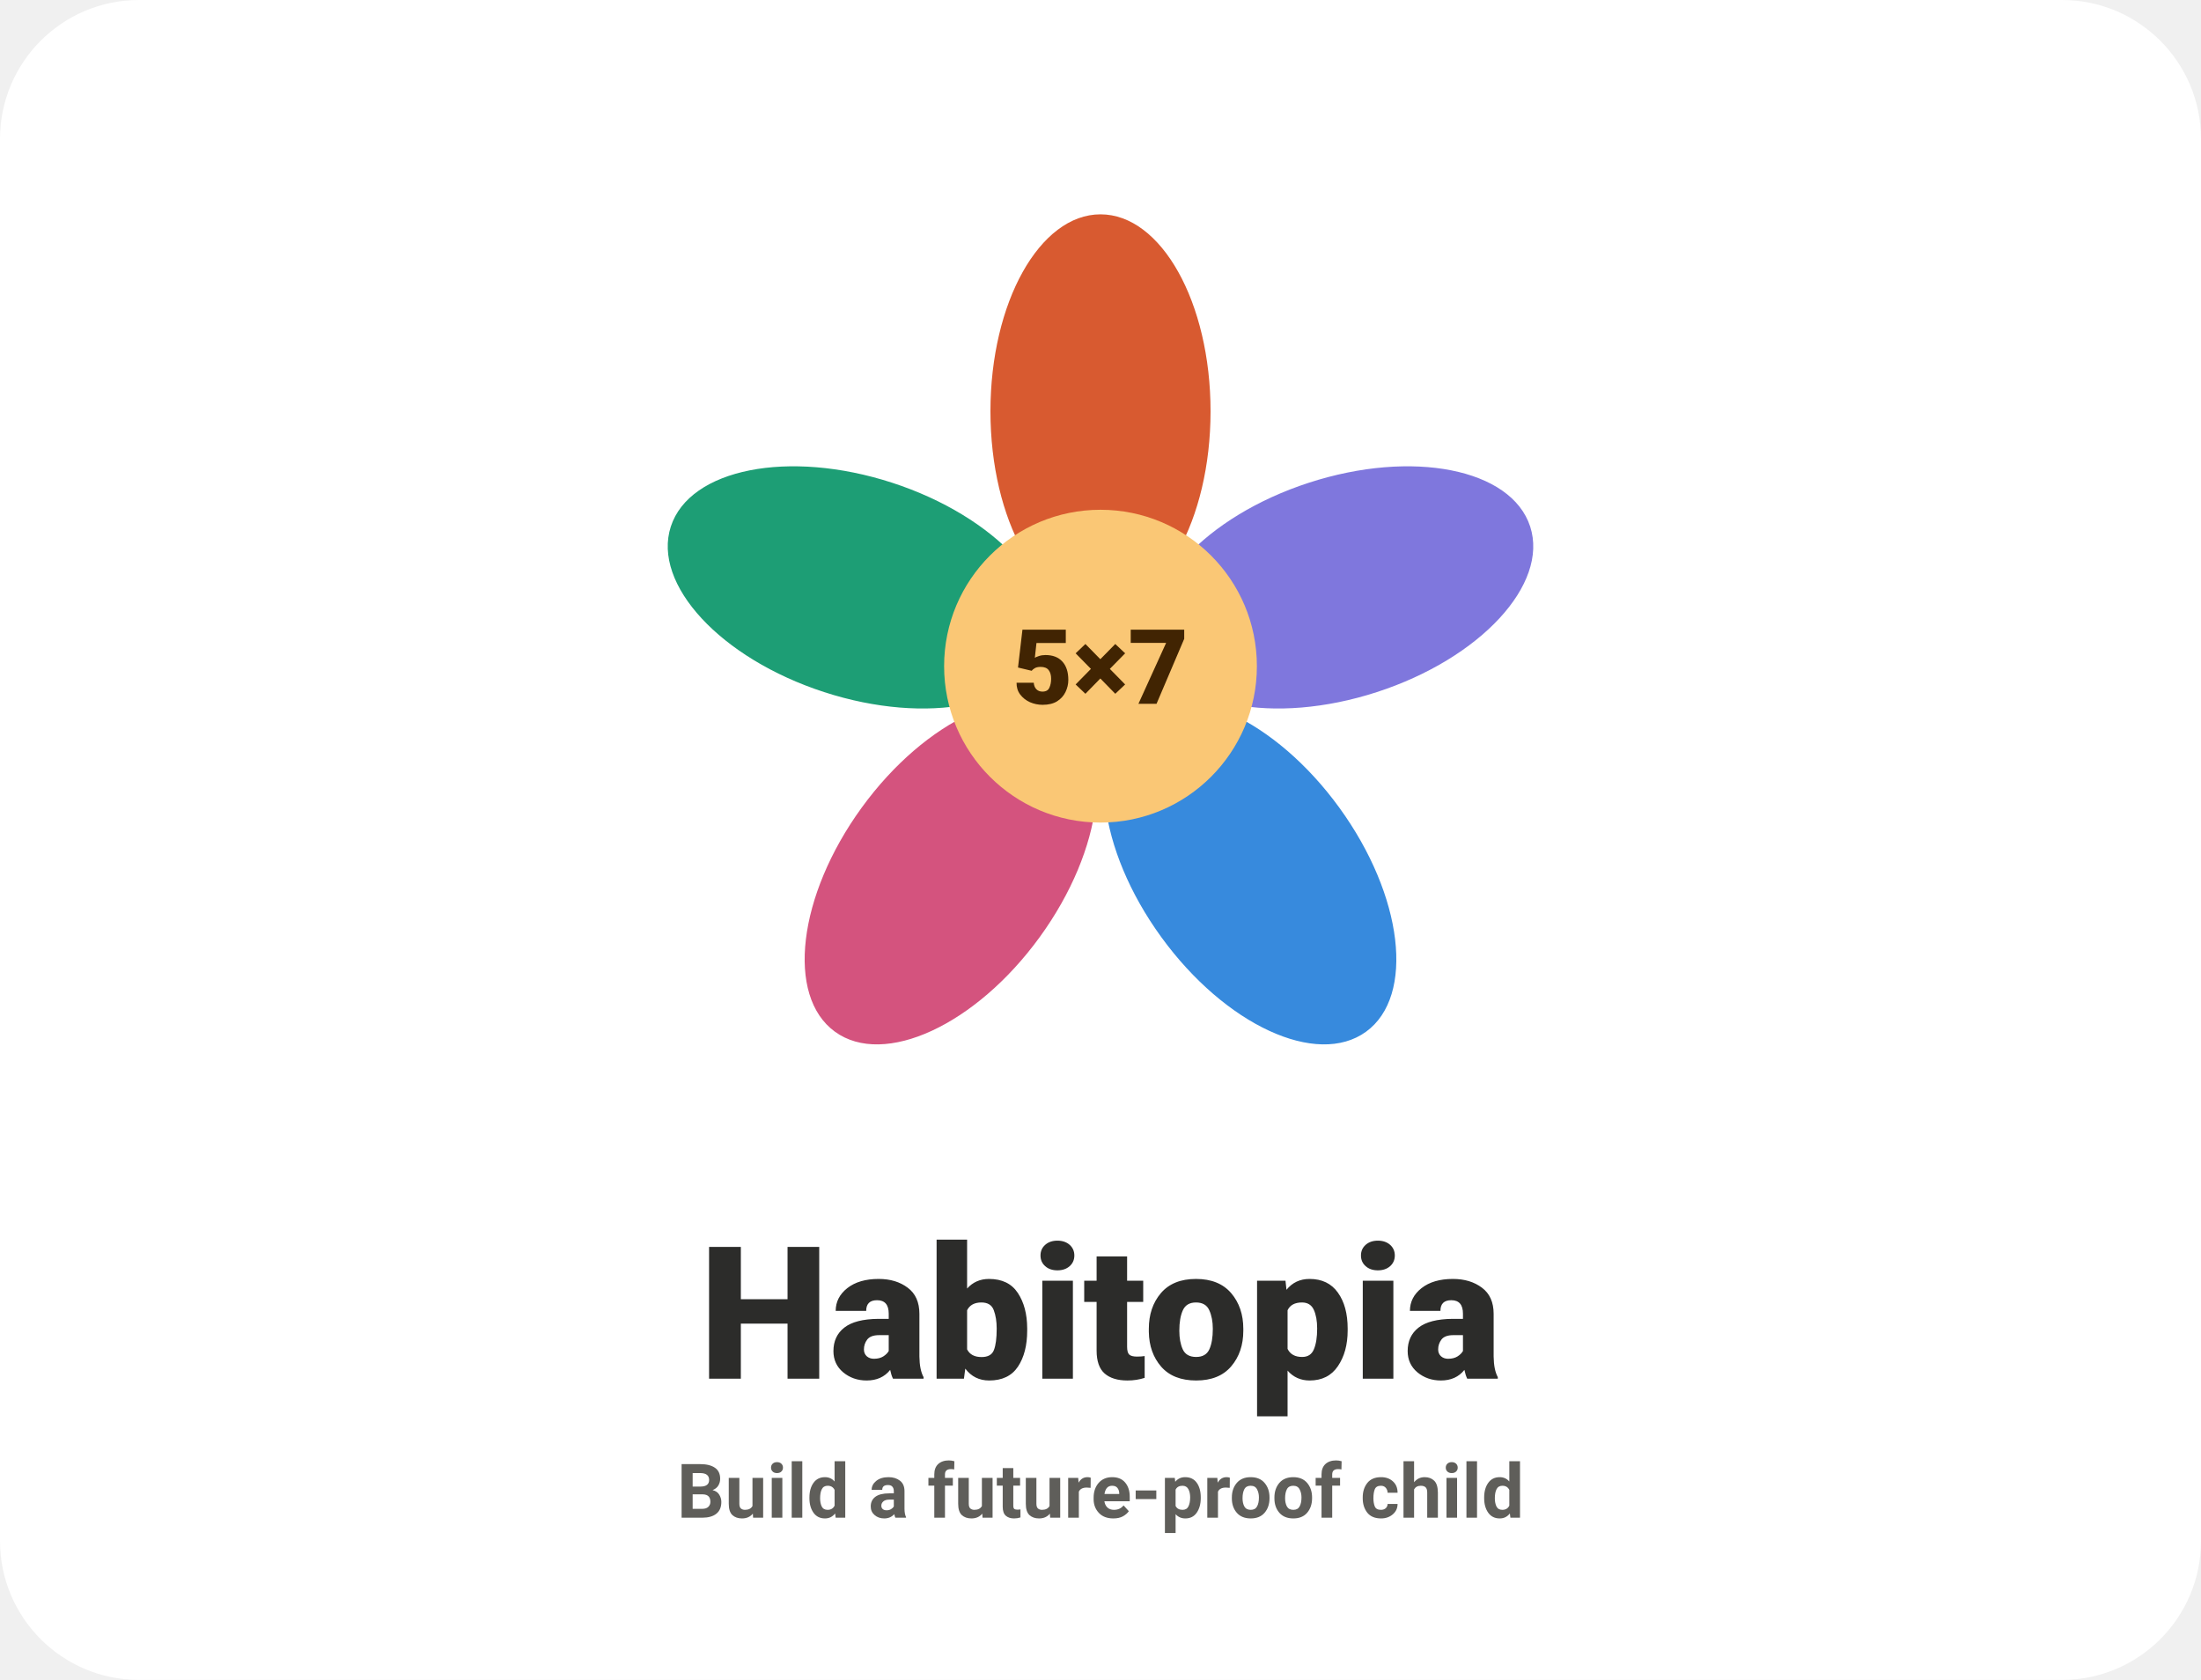
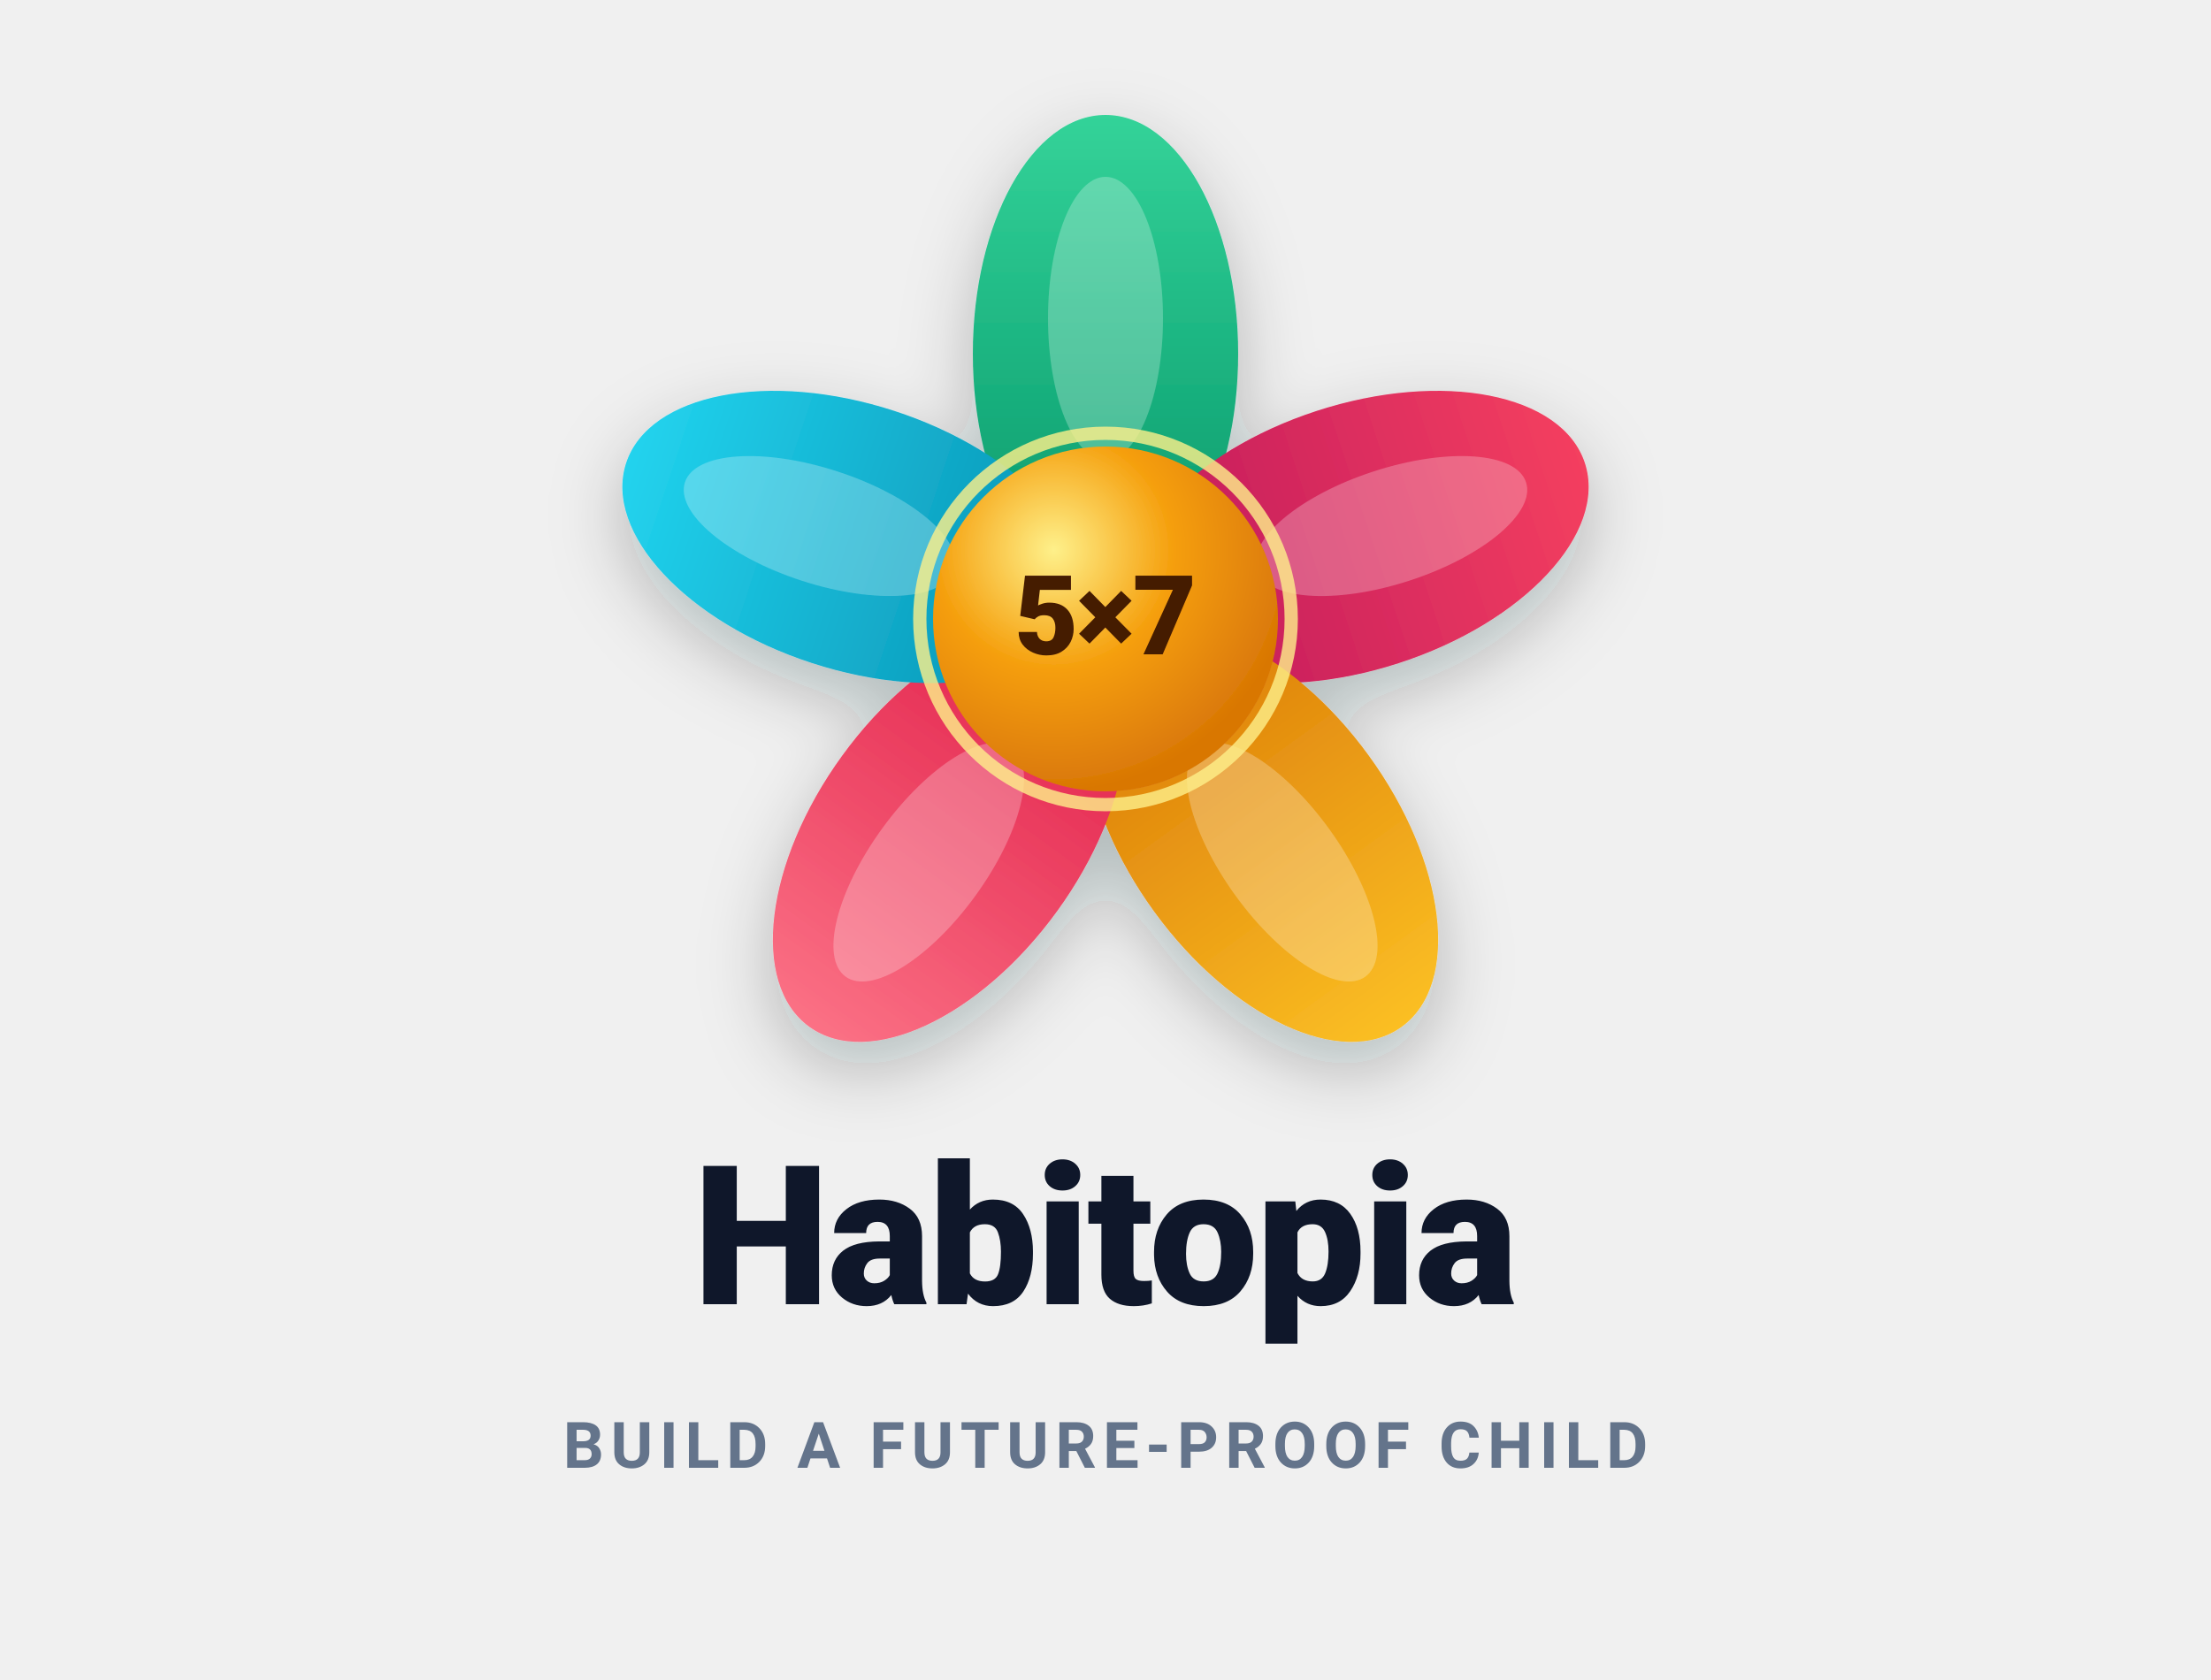
- <svg xmlns="http://www.w3.org/2000/svg" viewBox="0 0 380 290" width="760" height="580">
-   <rect width="380" height="290" rx="24" fill="#FFFFFF" />
-   <g transform="translate(190 115)">
-     <ellipse cx="0" cy="-44" rx="19" ry="34" fill="#D85A30" />
-     <ellipse cx="0" cy="-44" rx="19" ry="34" fill="#7F77DD" transform="rotate(72)" />
-     <ellipse cx="0" cy="-44" rx="19" ry="34" fill="#378ADD" transform="rotate(144)" />
-     <ellipse cx="0" cy="-44" rx="19" ry="34" fill="#D4537E" transform="rotate(216)" />
-     <ellipse cx="0" cy="-44" rx="19" ry="34" fill="#1D9E75" transform="rotate(288)" />
-     <circle r="27" fill="#FAC775" />
-     <text x="0" y="6.5" text-anchor="middle" font-family="-apple-system, BlinkMacSystemFont, 'Segoe UI', Roboto, Helvetica, Arial, sans-serif" font-weight="900" font-size="18" fill="#412402">5×7</text>
+ <svg xmlns="http://www.w3.org/2000/svg" viewBox="0 0 500 380" width="1000" height="760">
+   <defs>
+     <linearGradient id="logoPetalEmerald" x1="0%" y1="0%" x2="0%" y2="100%">
+       <stop offset="0%" stop-color="#34D399" />
+       <stop offset="100%" stop-color="#059669" />
+     </linearGradient>
+     <linearGradient id="logoPetalMagenta" x1="0%" y1="0%" x2="0%" y2="100%">
+       <stop offset="0%" stop-color="#F43F5E" />
+       <stop offset="100%" stop-color="#BE185D" />
+     </linearGradient>
+     <linearGradient id="logoPetalGold" x1="0%" y1="0%" x2="0%" y2="100%">
+       <stop offset="0%" stop-color="#FBBF24" />
+       <stop offset="100%" stop-color="#D97706" />
+     </linearGradient>
+     <linearGradient id="logoPetalRose" x1="0%" y1="0%" x2="0%" y2="100%">
+       <stop offset="0%" stop-color="#FB7185" />
+       <stop offset="100%" stop-color="#E11D48" />
+     </linearGradient>
+     <linearGradient id="logoPetalCyan" x1="0%" y1="0%" x2="0%" y2="100%">
+       <stop offset="0%" stop-color="#22D3EE" />
+       <stop offset="100%" stop-color="#0891B2" />
+     </linearGradient>
+     <radialGradient id="logoCoreGold" cx="35%" cy="30%" r="70%">
+       <stop offset="0%" stop-color="#FEF08A" />
+       <stop offset="50%" stop-color="#F59E0B" />
+       <stop offset="100%" stop-color="#D97706" />
+     </radialGradient>
+     <filter id="logoShadow" x="-20%" y="-20%" width="140%" height="140%">
+       <feDropShadow dx="0" dy="6" stdDeviation="8" flood-color="#0F172A" flood-opacity="0.25" />
+     </filter>
+   </defs>
+   <g transform="translate(250, 140)" filter="url(#logoShadow)">
+     <g transform="rotate(0)">
+       <ellipse cx="0" cy="-60" rx="30" ry="54" fill="url(#logoPetalEmerald)" />
+       <ellipse cx="0" cy="-68" rx="13" ry="32" fill="#FFFFFF" fill-opacity="0.25" />
+     </g>
+     <g transform="rotate(72)">
+       <ellipse cx="0" cy="-60" rx="30" ry="54" fill="url(#logoPetalMagenta)" />
+       <ellipse cx="0" cy="-68" rx="13" ry="32" fill="#FFFFFF" fill-opacity="0.25" />
+     </g>
+     <g transform="rotate(144)">
+       <ellipse cx="0" cy="-60" rx="30" ry="54" fill="url(#logoPetalGold)" />
+       <ellipse cx="0" cy="-68" rx="13" ry="32" fill="#FFFFFF" fill-opacity="0.25" />
+     </g>
+     <g transform="rotate(216)">
+       <ellipse cx="0" cy="-60" rx="30" ry="54" fill="url(#logoPetalRose)" />
+       <ellipse cx="0" cy="-68" rx="13" ry="32" fill="#FFFFFF" fill-opacity="0.25" />
+     </g>
+     <g transform="rotate(288)">
+       <ellipse cx="0" cy="-60" rx="30" ry="54" fill="url(#logoPetalCyan)" />
+       <ellipse cx="0" cy="-68" rx="13" ry="32" fill="#FFFFFF" fill-opacity="0.25" />
+     </g>
+     <circle cx="0" cy="0" r="42" fill="none" stroke="#FEF08A" stroke-width="3" stroke-opacity="0.8" />
+     <circle cx="0" cy="0" r="39" fill="url(#logoCoreGold)" />
+     <text x="0" y="8" text-anchor="middle" font-family="-apple-system, BlinkMacSystemFont, 'Segoe UI', Roboto, Helvetica, Arial, sans-serif" font-weight="900" font-size="25" fill="#451A03" letter-spacing="-0.5">5×7</text>
  </g>
-   <text x="190" y="238" text-anchor="middle" font-family="-apple-system, BlinkMacSystemFont, 'Segoe UI', Roboto, Helvetica, Arial, sans-serif" font-weight="900" font-size="32" fill="#2C2C2A">Habitopia</text>
-   <text x="190" y="262" text-anchor="middle" font-family="-apple-system, BlinkMacSystemFont, 'Segoe UI', Roboto, Helvetica, Arial, sans-serif" font-weight="600" font-size="13" fill="#5F5E5A">Build a future-proof child</text>
+   <text x="250" y="295" text-anchor="middle" font-family="-apple-system, BlinkMacSystemFont, 'Segoe UI', Roboto, Helvetica, Arial, sans-serif" font-weight="900" font-size="44" fill="#0F172A" letter-spacing="-0.5">Habitopia</text>
+   <text x="250" y="332" text-anchor="middle" font-family="-apple-system, BlinkMacSystemFont, 'Segoe UI', Roboto, Helvetica, Arial, sans-serif" font-weight="700" font-size="14.5" fill="#64748B" letter-spacing="1.5">BUILD A FUTURE-PROOF CHILD</text>
</svg>
